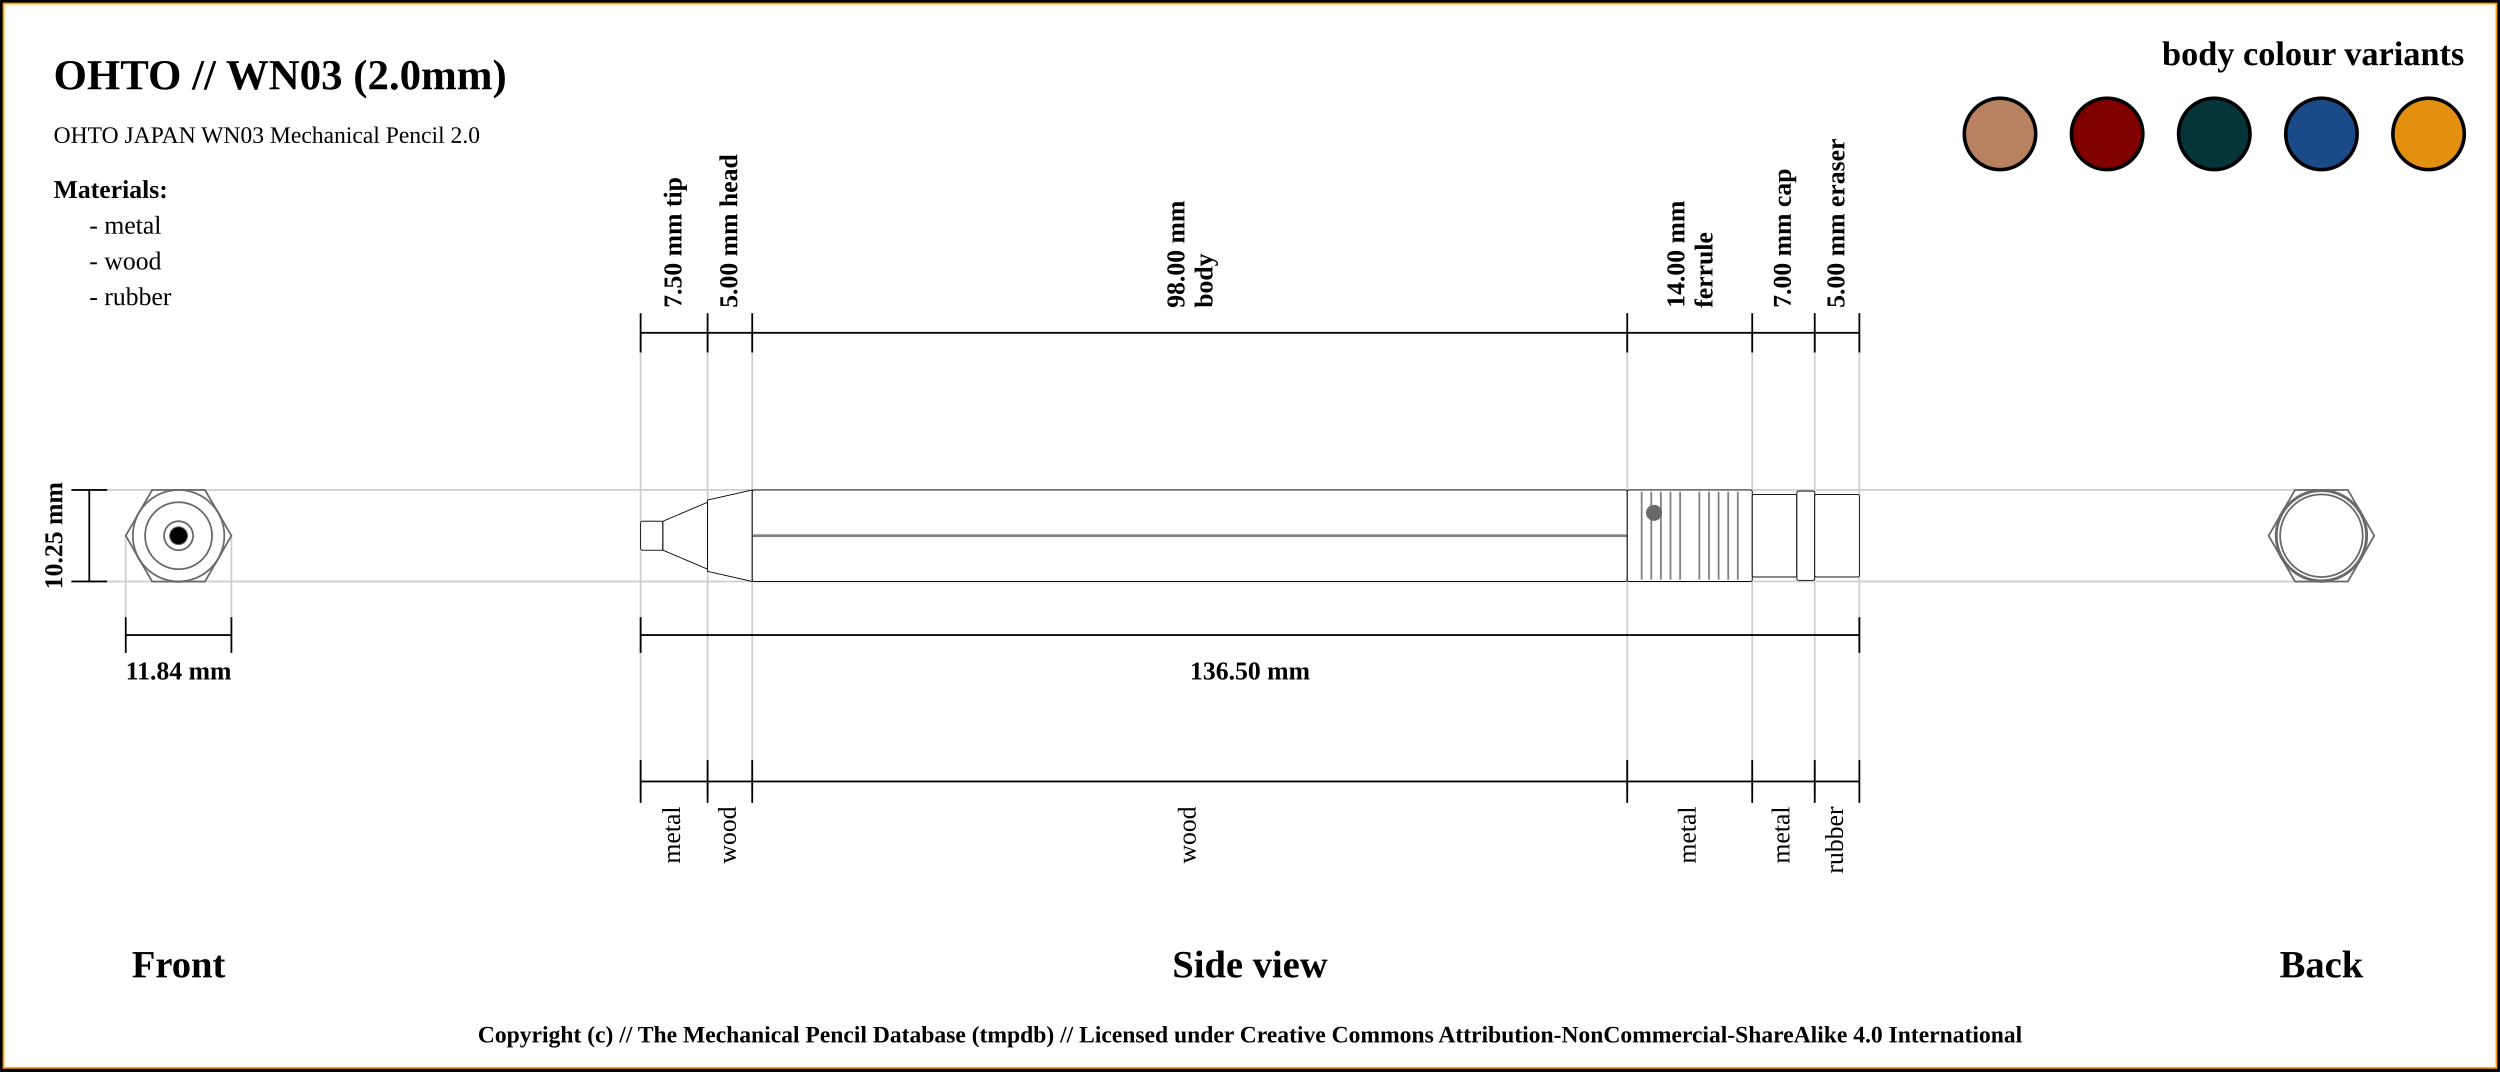
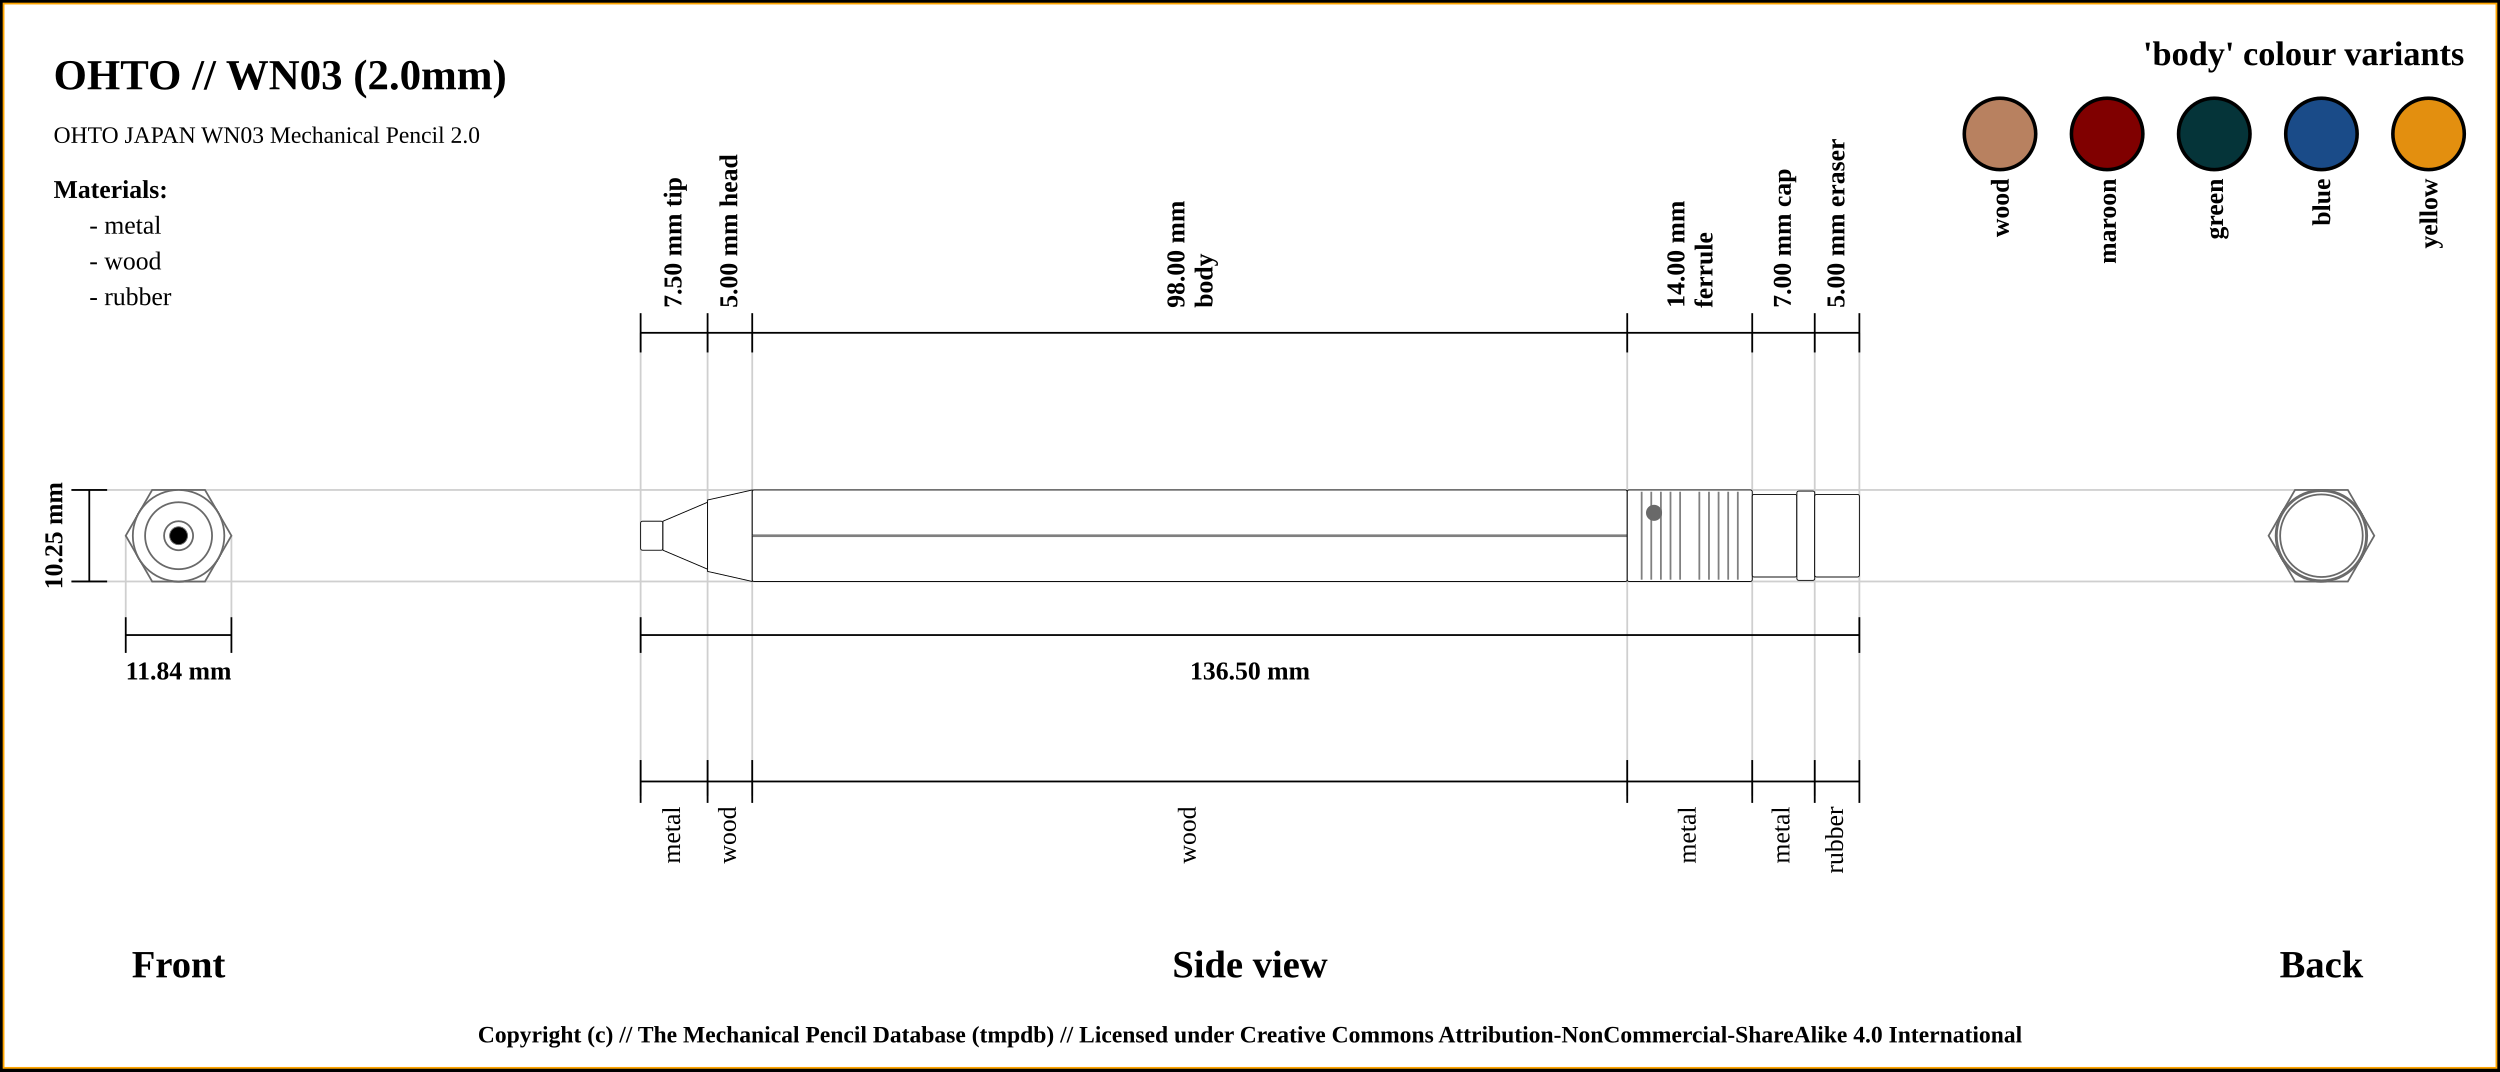
<svg xmlns="http://www.w3.org/2000/svg" width="1400" height="600">
  <pattern id="diagonalHatch" patternUnits="userSpaceOnUse" width="8" height="8">
    <rect width="6" height="6" fill="none" />
    <path stroke="dimgray" stroke-linecap="round" stroke-width="1" d="M 4,4 L 8,8" />
    <path stroke="dimgray" stroke-linecap="round" stroke-width="1" d="M 4,4 L 0,8" />
    <path stroke="gray" stroke-linecap="round" stroke-width="1" d="M 4,4 L 8,0" />
    <path stroke="gray" stroke-linecap="round" stroke-width="1" d="M 4,4 L 0,0" />
  </pattern>
  <rect x="0" y="0" width="1400" height="600" fill="white" stroke="black" stroke-width="4" />
  <rect x="2" y="2" width="1396" height="596" fill="white" stroke="orange" stroke-width="1" />
  <text x="30" y="50" font-size="2.0em" font-weight="bold"> OHTO // WN03 (2.0mm)</text>
  <text x="30" y="80" font-size="1.1em"> OHTO JAPAN WN03 Mechanical Pencil 2.0</text>
  <line x1="40" y1="274.375" x2="1300" y2="274.375" stroke="#cfcfcf" stroke-width="1" />
  <line x1="40" y1="325.625" x2="1300" y2="325.625" stroke="#cfcfcf" stroke-width="1" />
  <line x1="70.411" y1="345.625" x2="70.411" y2="300" stroke="#cfcfcf" stroke-width="1" />
  <line x1="129.589" y1="345.625" x2="129.589" y2="300" stroke="#cfcfcf" stroke-width="1" />
  <line x1="358.75" y1="186.375" x2="358.75" y2="445.625" stroke="#cfcfcf" stroke-width="1" />
  <line x1="396.25" y1="186.375" x2="396.25" y2="445.625" stroke="#cfcfcf" stroke-width="1" />
  <line x1="421.25" y1="186.375" x2="421.25" y2="445.625" stroke="#cfcfcf" stroke-width="1" />
  <line x1="911.25" y1="186.375" x2="911.25" y2="445.625" stroke="#cfcfcf" stroke-width="1" />
  <line x1="981.25" y1="186.375" x2="981.25" y2="445.625" stroke="#cfcfcf" stroke-width="1" />
  <line x1="1016.25" y1="186.375" x2="1016.25" y2="445.625" stroke="#cfcfcf" stroke-width="1" />
  <line x1="1041.25" y1="186.375" x2="1041.25" y2="425.625" stroke="#cfcfcf" stroke-width="1" />
  <line x1="40" y1="274.375" x2="60" y2="274.375" stroke="black" stroke-width="1" />
  <line x1="40" y1="325.625" x2="60" y2="325.625" stroke="black" stroke-width="1" />
  <line x1="50" y1="325.625" x2="50" y2="274.375" stroke="black" stroke-width="1" />
  <text x="30" y="300" transform="rotate(-90, 30, 300)" font-size="1.2em" font-weight="bold" text-anchor="middle" dominant-baseline="central">10.25 mm</text>
  <text x="100" y="540" font-size="1.8em" font-weight="bold" text-anchor="middle" dominant-baseline="central">Front</text>
  <line x1="70.411" y1="355.625" x2="129.589" y2="355.625" stroke="black" stroke-width="1" />
  <line x1="70.411" y1="345.625" x2="70.411" y2="365.625" stroke="black" stroke-width="1" />
  <line x1="129.589" y1="345.625" x2="129.589" y2="365.625" stroke="black" stroke-width="1" />
  <text x="100" y="375.625" font-size="1.2em" font-weight="bold" text-anchor="middle" dominant-baseline="central">11.84 mm</text>
  <line x1="358.75" y1="197.375" x2="358.75" y2="175.375" stroke="black" stroke-width="1" />
  <text x="377.5" y="172.375" transform="rotate(-90, 377.5, 172.375)" font-size="1.2em" font-weight="bold" dominant-baseline="middle">7.50 mm tip</text>
  <line x1="396.25" y1="197.375" x2="396.25" y2="175.375" stroke="black" stroke-width="1" />
  <text x="408.75" y="172.375" transform="rotate(-90, 408.75, 172.375)" font-size="1.2em" font-weight="bold" dominant-baseline="middle">5.00 mm head</text>
  <line x1="421.25" y1="197.375" x2="421.25" y2="175.375" stroke="black" stroke-width="1" />
  <text x="663.25" y="172.375" transform="rotate(-90, 663.25, 172.375)" font-size="1.2em" font-weight="bold" dominant-baseline="auto">98.00 mm</text>
  <text x="669.25" y="172.375" transform="rotate(-90, 669.25, 172.375)" font-size="1.2em" font-weight="bold" dominant-baseline="hanging">body</text>
  <line x1="911.25" y1="197.375" x2="911.25" y2="175.375" stroke="black" stroke-width="1" />
  <text x="943.25" y="172.375" transform="rotate(-90, 943.25, 172.375)" font-size="1.2em" font-weight="bold" dominant-baseline="auto">14.00 mm</text>
  <text x="949.25" y="172.375" transform="rotate(-90, 949.25, 172.375)" font-size="1.2em" font-weight="bold" dominant-baseline="hanging">ferrule</text>
  <line x1="981.25" y1="197.375" x2="981.25" y2="175.375" stroke="black" stroke-width="1" />
  <text x="998.75" y="172.375" transform="rotate(-90, 998.75, 172.375)" font-size="1.2em" font-weight="bold" dominant-baseline="middle">7.00 mm cap</text>
  <line x1="1016.25" y1="197.375" x2="1016.25" y2="175.375" stroke="black" stroke-width="1" />
  <text x="1028.75" y="172.375" transform="rotate(-90, 1028.75, 172.375)" font-size="1.2em" font-weight="bold" dominant-baseline="middle">5.00 mm eraser</text>
  <line x1="1041.25" y1="197.375" x2="1041.25" y2="175.375" stroke="black" stroke-width="1" />
  <line x1="358.75" y1="186.375" x2="1041.25" y2="186.375" stroke="black" stroke-width="1" />
  <line x1="358.75" y1="355.625" x2="1041.25" y2="355.625" stroke="black" stroke-width="1" />
  <line x1="358.75" y1="345.625" x2="358.75" y2="365.625" stroke="black" stroke-width="1" />
  <line x1="1041.25" y1="345.625" x2="1041.25" y2="365.625" stroke="black" stroke-width="1" />
  <text x="700" y="375.625" font-size="1.2em" font-weight="bold" text-anchor="middle" dominant-baseline="central">136.50 mm</text>
  <text x="700" y="540" font-size="1.8em" font-weight="bold" text-anchor="middle" dominant-baseline="central">Side view</text>
  <text x="1300" y="540" font-size="1.8em" font-weight="bold" text-anchor="middle" dominant-baseline="central">Back</text>
  <line x1="358.75" y1="425.625" x2="358.75" y2="449.625" stroke="black" stroke-width="1" />
  <text x="377.5" y="451.625" transform="rotate(-90, 377.5, 451.625)" font-size="1.2em" text-anchor="end" dominant-baseline="middle">metal</text>
  <line x1="396.25" y1="425.625" x2="396.25" y2="449.625" stroke="black" stroke-width="1" />
  <text x="408.75" y="451.625" transform="rotate(-90, 408.75, 451.625)" font-size="1.2em" text-anchor="end" dominant-baseline="middle">wood</text>
  <line x1="421.25" y1="425.625" x2="421.25" y2="449.625" stroke="black" stroke-width="1" />
  <text x="666.25" y="451.625" transform="rotate(-90, 666.25, 451.625)" font-size="1.2em" text-anchor="end" dominant-baseline="middle">wood</text>
  <line x1="911.25" y1="425.625" x2="911.25" y2="449.625" stroke="black" stroke-width="1" />
  <text x="946.25" y="451.625" transform="rotate(-90, 946.25, 451.625)" font-size="1.2em" text-anchor="end" dominant-baseline="middle">metal</text>
  <line x1="981.25" y1="425.625" x2="981.25" y2="449.625" stroke="black" stroke-width="1" />
  <text x="998.75" y="451.625" transform="rotate(-90, 998.75, 451.625)" font-size="1.2em" text-anchor="end" dominant-baseline="middle">metal</text>
  <line x1="1016.25" y1="425.625" x2="1016.25" y2="449.625" stroke="black" stroke-width="1" />
  <text x="1028.75" y="451.625" transform="rotate(-90, 1028.75, 451.625)" font-size="1.2em" text-anchor="end" dominant-baseline="middle">rubber</text>
  <line x1="1041.25" y1="425.625" x2="1041.25" y2="449.625" stroke="black" stroke-width="1" />
  <line x1="358.75" y1="437.625" x2="1041.25" y2="437.625" stroke="black" stroke-width="1" />
  <circle r="8.125" cx="1300" cy="300" stroke="dimgray" stroke-width="1" fill="white" />
  <circle r="18.75" cx="1300" cy="300" stroke="dimgray" stroke-width="1" fill="white" />
  <circle r="8.125" cx="1300" cy="300" stroke="dimgray" stroke-width="1" fill="white" />
  <circle r="25.625" cx="1300" cy="300" stroke="dimgray" stroke-width="1" fill="white" />
  <circle r="20" cx="1300" cy="300" stroke="dimgray" stroke-width="1" fill="white" />
  <polygon points="1285.205,274.375 1314.795,274.375 1329.589,300 1314.795,325.625 1285.205,325.625 1270.411,300 " stroke="dimgray" stroke-width="1" fill="white" />
  <circle r="25.625" cx="1300" cy="300" stroke="dimgray" stroke-width="1" fill="white" />
  <circle r="23.125" cx="1300" cy="300" stroke="dimgray" stroke-width="1" fill="white" />
  <circle r="25" cx="1300" cy="300" stroke="dimgray" stroke-width="1" fill="white" />
  <circle r="23.125" cx="1300" cy="300" stroke="dimgray" stroke-width="1" fill="white" />
  <circle r="23.125" cx="100" cy="300" stroke="dimgray" stroke-width="1" fill="white" />
  <circle r="25" cx="100" cy="300" stroke="dimgray" stroke-width="1" fill="white" />
  <circle r="23.125" cx="100" cy="300" stroke="dimgray" stroke-width="1" fill="white" />
  <circle r="25.625" cx="100" cy="300" stroke="dimgray" stroke-width="1" fill="white" />
  <polygon points="85.205,274.375 114.795,274.375 129.589,300 114.795,325.625 85.205,325.625 70.411,300 " stroke="dimgray" stroke-width="1" fill="white" />
  <circle r="20" cx="100" cy="300" stroke="dimgray" stroke-width="1" fill="white" />
  <circle r="25.625" cx="100" cy="300" stroke="dimgray" stroke-width="1" fill="white" />
  <circle r="8.125" cx="100" cy="300" stroke="dimgray" stroke-width="1" fill="white" />
  <circle r="18.75" cx="100" cy="300" stroke="dimgray" stroke-width="1" fill="white" />
  <circle r="8.125" cx="100" cy="300" stroke="dimgray" stroke-width="1" fill="white" />
  <circle cx="100" cy="300" r="5" stroke="dimgray" stroke-width="0.5" fill="black" />
  <rect x="358.75" y="291.875" width="12.5" height="16.25" rx="1" ry="1" stroke-width="0.5" stroke="black" fill="white" />
  <path d="M371.25 291.875 L396.25 281.25 L396.25 318.75 L371.25 308.125 Z" stroke-width="0.5" stroke="black" fill="white" />
  <path d="M396.25 280 L421.25 274.375 L421.25 325.625 L396.25 320 Z" stroke-width="0.5" stroke="black" fill="white" />
  <rect x="421.25" y="274.375" width="490" height="51.25" rx="1" ry="1" stroke-width="0.5" stroke="black" fill="white" />
  <line x1="421.25" y1="300" x2="911.25" y2="300" stroke-width="1.5" stroke="black" fill="none" stroke-opacity="0.5" />
  <line x1="421.25" y1="300" x2="911.25" y2="300" stroke-width="0.5" stroke="gray" fill="none" stroke-opacity="0.5" />
  <rect x="911.25" y="274.375" width="70" height="51.25" rx="1" ry="1" stroke-width="0.5" stroke="black" fill="white" />
  <line x1="919.327" y1="275.375" x2="919.327" y2="324.625" stroke-width="1" stroke="gray" />
  <line x1="924.712" y1="275.375" x2="924.712" y2="324.625" stroke-width="1" stroke="gray" />
  <line x1="930.096" y1="275.375" x2="930.096" y2="324.625" stroke-width="1" stroke="gray" />
  <line x1="935.481" y1="275.375" x2="935.481" y2="324.625" stroke-width="1" stroke="gray" />
  <line x1="940.865" y1="275.375" x2="940.865" y2="324.625" stroke-width="1" stroke="gray" />
  <line x1="951.635" y1="275.375" x2="951.635" y2="324.625" stroke-width="1" stroke="gray" />
  <line x1="957.019" y1="275.375" x2="957.019" y2="324.625" stroke-width="1" stroke="gray" />
  <line x1="962.404" y1="275.375" x2="962.404" y2="324.625" stroke-width="1" stroke="gray" />
  <line x1="967.788" y1="275.375" x2="967.788" y2="324.625" stroke-width="1" stroke="gray" />
  <line x1="973.173" y1="275.375" x2="973.173" y2="324.625" stroke-width="1" stroke="gray" />
  <circle r="4" cx="926.25" cy="287.188" stroke="dimgray" stroke-width="1" fill="dimGray" />
  <rect x="981.25" y="276.875" width="25" height="46.25" rx="1" ry="1" stroke-width="0.5" stroke="black" fill="white" />
  <rect x="1006.25" y="275" width="10" height="50" rx="1" ry="1" stroke-width="0.5" stroke="black" fill="white" />
  <rect x="1016.25" y="276.875" width="25" height="46.25" rx="1" ry="1" stroke-width="0.5" stroke="black" fill="white" />
-   <text x="1380" y="30" font-size="1.6em" font-weight="bold" text-anchor="end" dominant-baseline="central">body colour variants</text>
+   <text x="1380" y="30" font-size="1.6em" font-weight="bold" text-anchor="end" dominant-baseline="central">'body' colour variants</text>
  <rect x="1340" y="55" width="40" rx="50%" ry="50%" height="40" stroke="black" stroke-width="2" fill="#e38f0f" />
+   <text x="1360" y="100" transform="rotate(-90, 1360, 100)" font-size="1.2em" font-weight="bold" text-anchor="end" dominant-baseline="central">yellow</text>
  <rect x="1280" y="55" width="40" rx="50%" ry="50%" height="40" stroke="black" stroke-width="2" fill="#1a4b88" />
+   <text x="1300" y="100" transform="rotate(-90, 1300, 100)" font-size="1.2em" font-weight="bold" text-anchor="end" dominant-baseline="central">blue</text>
  <rect x="1220" y="55" width="40" rx="50%" ry="50%" height="40" stroke="black" stroke-width="2" fill="#053439" />
+   <text x="1240" y="100" transform="rotate(-90, 1240, 100)" font-size="1.2em" font-weight="bold" text-anchor="end" dominant-baseline="central">green</text>
  <rect x="1160" y="55" width="40" rx="50%" ry="50%" height="40" stroke="black" stroke-width="2" fill="maroon" />
+   <text x="1180" y="100" transform="rotate(-90, 1180, 100)" font-size="1.2em" font-weight="bold" text-anchor="end" dominant-baseline="central">maroon</text>
  <rect x="1100" y="55" width="40" rx="50%" ry="50%" height="40" stroke="black" stroke-width="2" fill="#b88160" />
+   <text x="1120" y="100" transform="rotate(-90, 1120, 100)" font-size="1.2em" font-weight="bold" text-anchor="end" dominant-baseline="central">wood</text>
  <text x="30" y="106" font-size="1.2em" font-weight="bold" text-anchor="start" dominant-baseline="central">Materials:</text>
  <text x="50" y="126" font-size="1.2em" text-anchor="start" dominant-baseline="central"> - metal</text>
  <text x="50" y="146" font-size="1.2em" text-anchor="start" dominant-baseline="central"> - wood</text>
  <text x="50" y="166" font-size="1.2em" text-anchor="start" dominant-baseline="central"> - rubber</text>
  <text x="50%" y="580" font-size="1.1em" font-weight="bold" text-anchor="middle" dominant-baseline="middle">Copyright (c) // The Mechanical Pencil Database (tmpdb) // Licensed under Creative Commons Attribution-NonCommercial-ShareAlike 4.0 International</text>
</svg>
